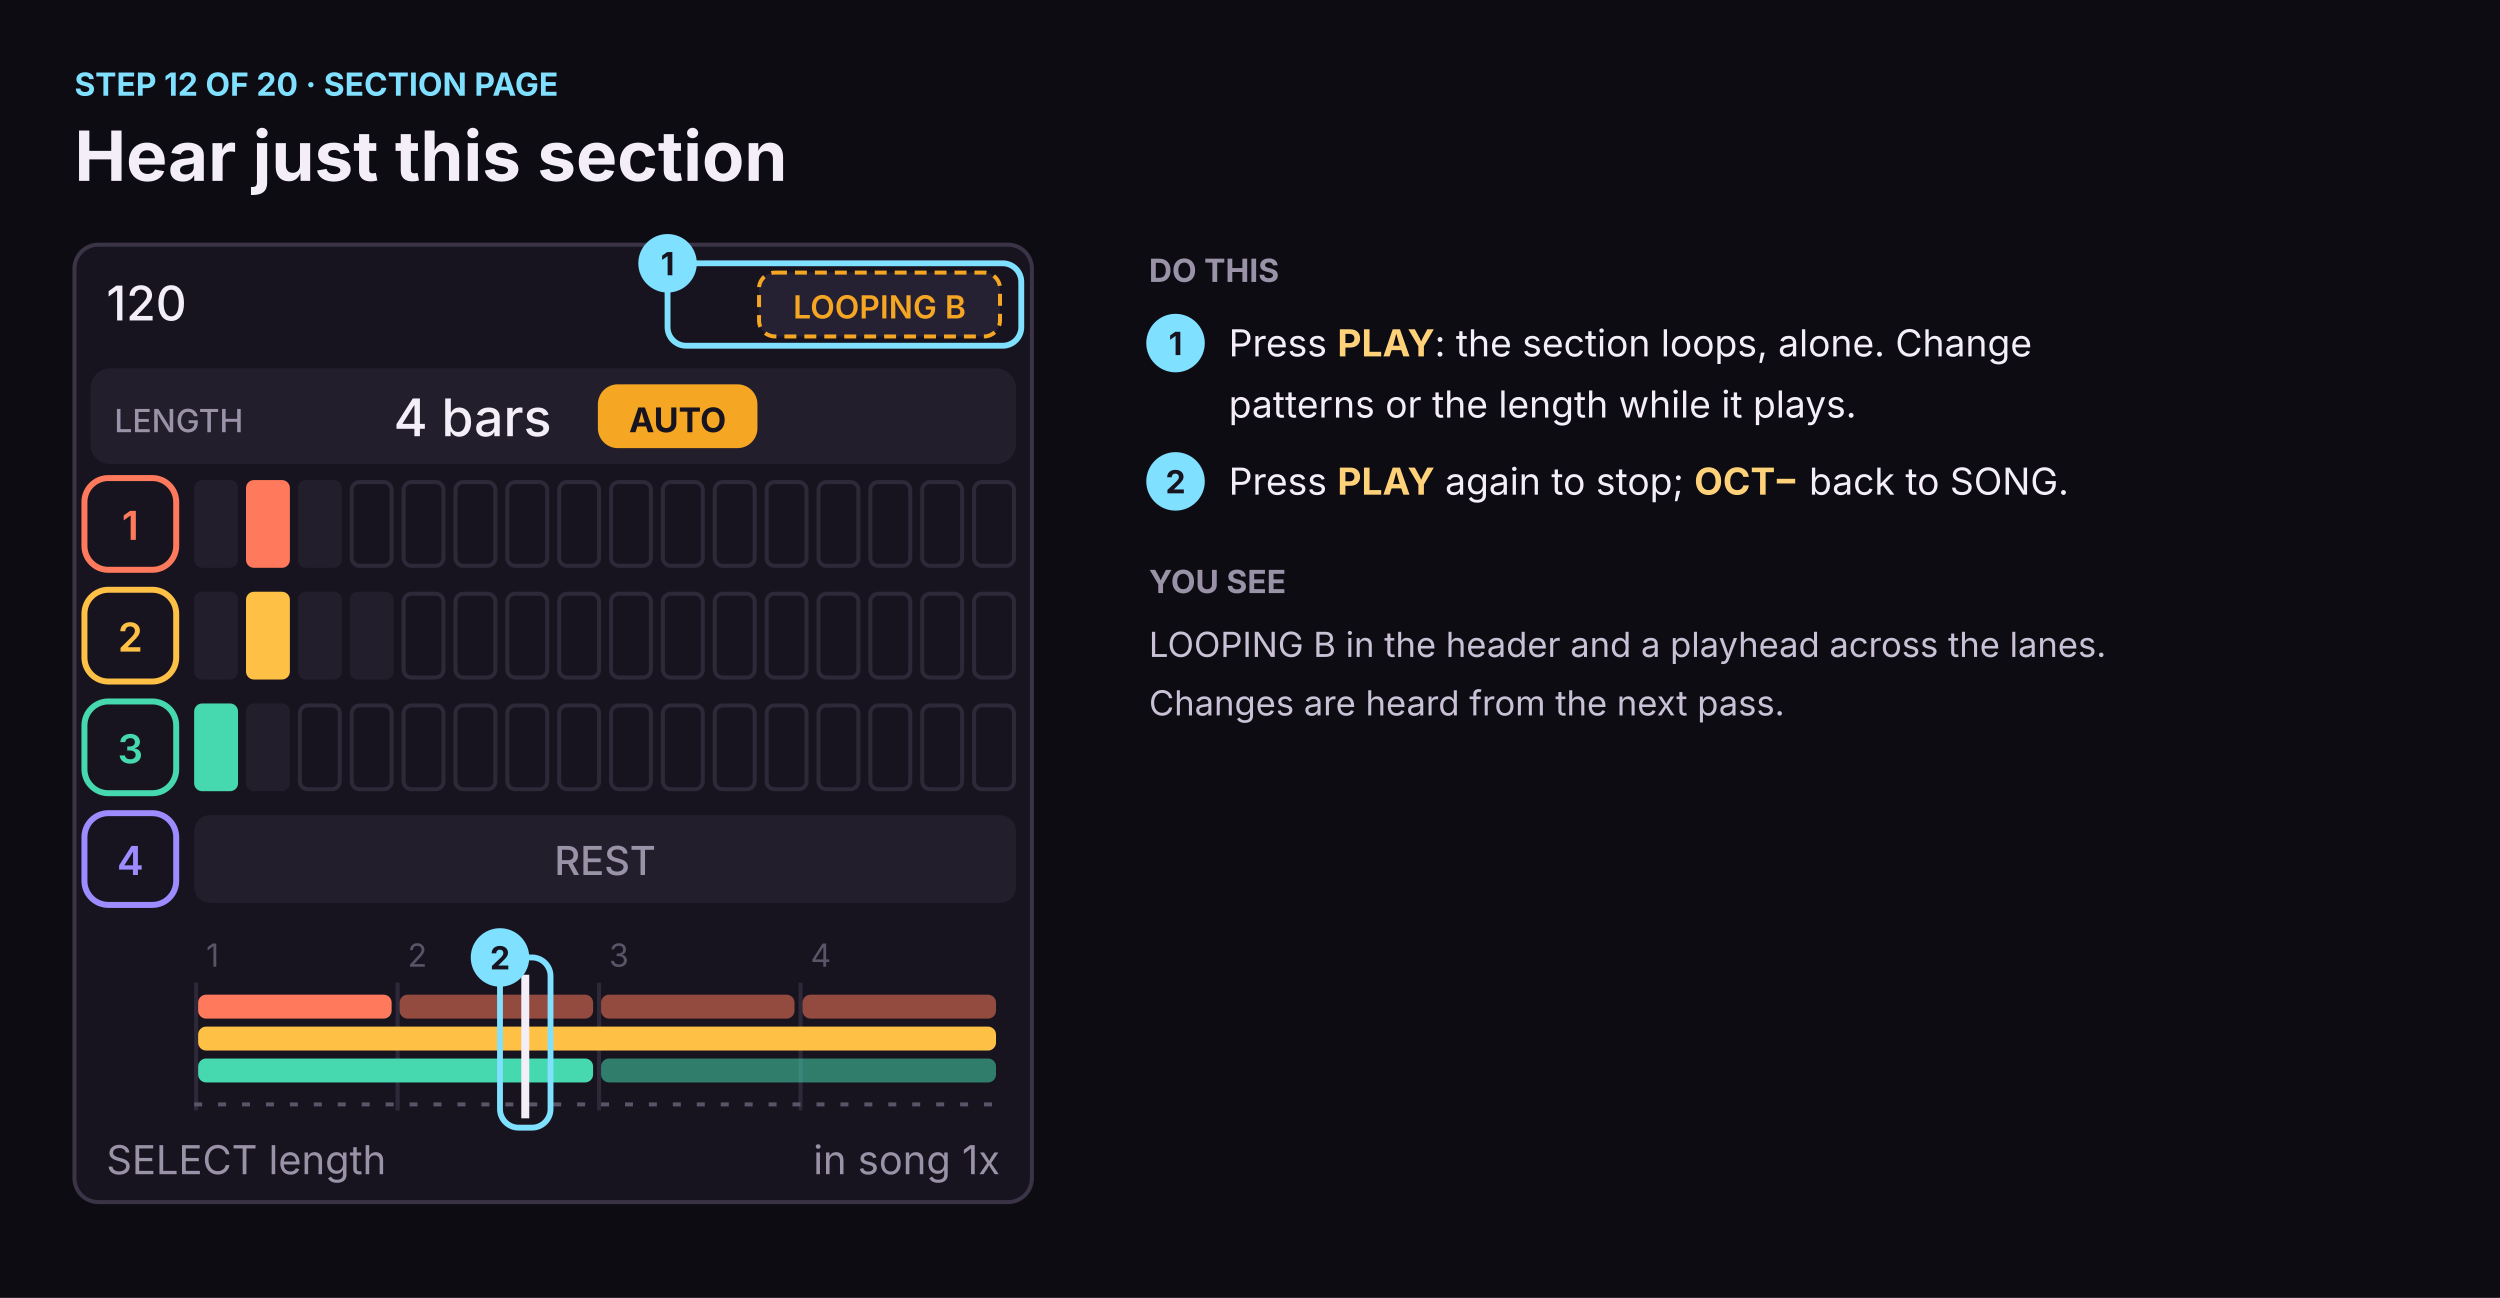
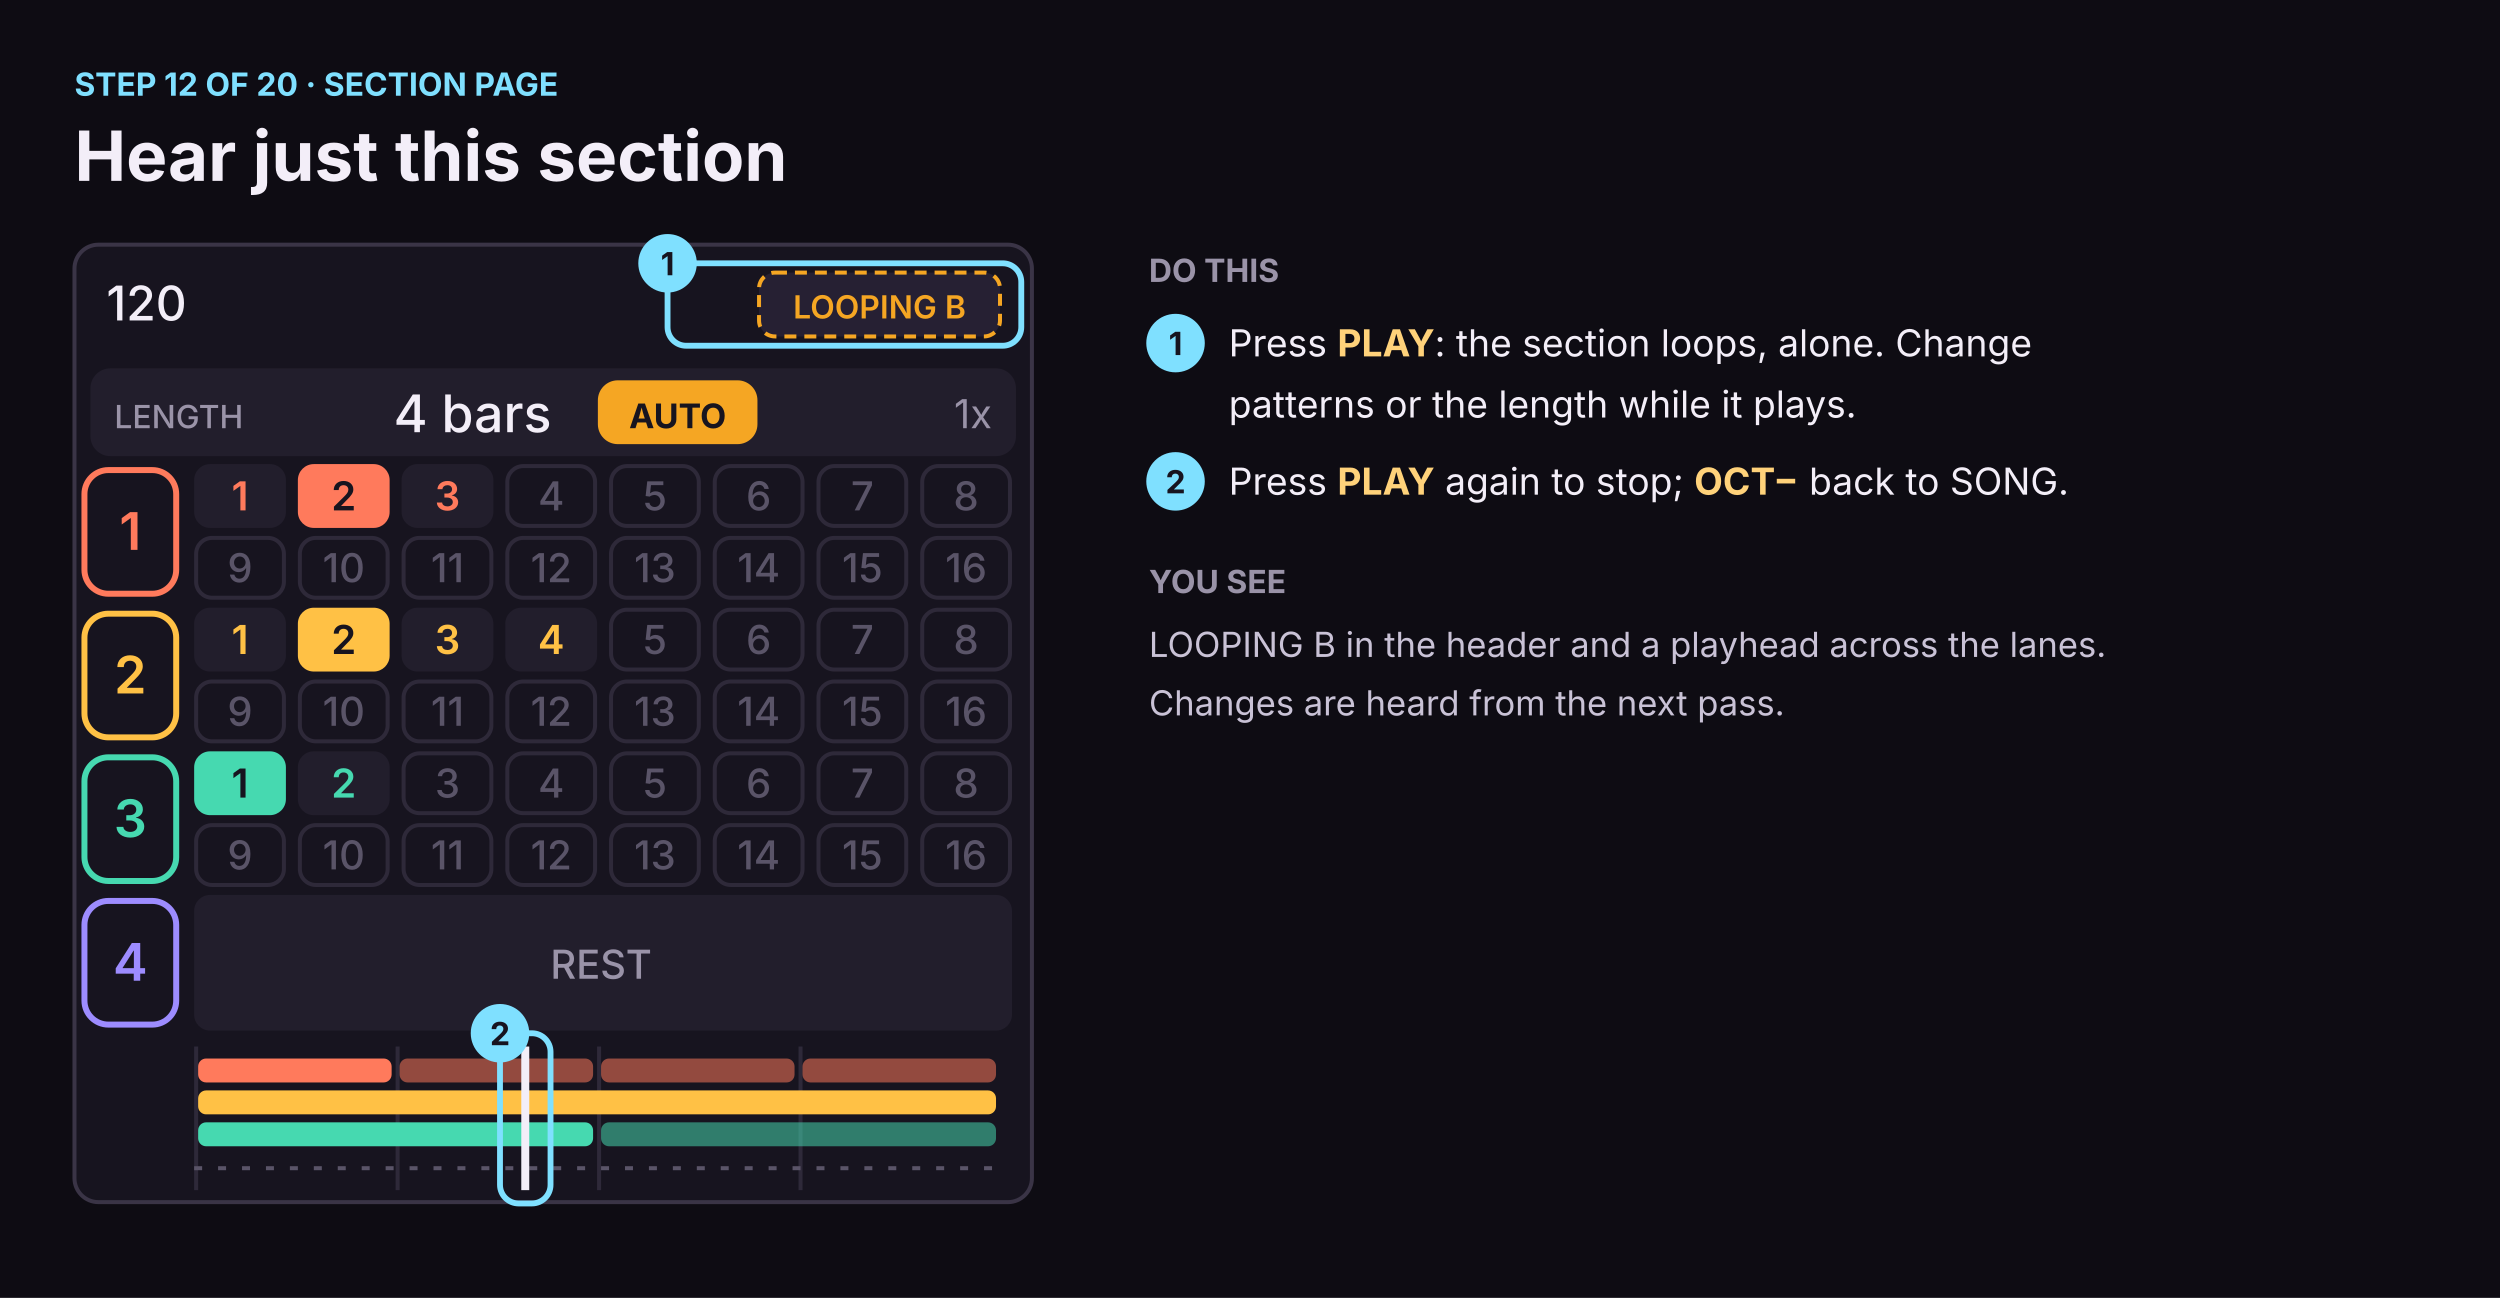
<svg xmlns="http://www.w3.org/2000/svg" viewBox="0 0 940 488" width="940" height="488" font-family="Rubik, Inter, 'Helvetica Neue', Arial, sans-serif">
  <rect x="0" y="0" width="940" height="488" rx="0" fill="#0E0C13" />
  <defs>
    <clipPath id="scr">
      <rect width="240" height="240" rx="6" />
    </clipPath>
  </defs>
  <text x="28" y="36" font-size="12" fill="#7FE0FF" text-anchor="start" font-weight="700">STEP 12 OF 20  ·  SECTION PAGE</text>
  <text x="28" y="68" font-size="26" fill="#F3EEF8" text-anchor="start" font-weight="700">Hear just this section</text>
  <g transform="translate(28 92) scale(1.5)">
    <g clip-path="url(#scr)">
      <rect x="0" y="0" width="240" height="240" rx="0" fill="#17141F" />
      <text x="8" y="19" font-size="12" fill="#F3EEF8" text-anchor="start" font-weight="500">120</text>
      <rect x="171.6" y="7" width="60.4" height="16" rx="4" fill="#262033" stroke="#F5A623" stroke-width="1" stroke-dasharray="3 2" />
      <text x="201.8" y="18.5" font-size="8" fill="#F5A623" text-anchor="middle" font-weight="600">LOOPING B</text>
-       <rect x="4" y="31" width="232" height="24" rx="5" fill="#221E2C" />
-       <text x="10" y="47" font-size="8" fill="#9A93A8" text-anchor="start" font-weight="500">LENGTH</text>
-       <text x="80" y="48" font-size="13" fill="#F3EEF8" text-anchor="start" font-weight="500">4 bars</text>
-       <rect x="131.2" y="35" width="40" height="16" rx="5" fill="#F5A623" />
-       <text x="151.2" y="47" font-size="8.5" fill="#17141F" text-anchor="middle" font-weight="700">AUTO</text>
-       <rect x="2.5" y="58.5" width="23" height="23" rx="6" fill="#17141F" stroke="#FF7A5C" stroke-width="1.5" />
-       <text x="14" y="74" font-size="10" fill="#FF7A5C" text-anchor="middle" font-weight="600">1</text>
-       <rect x="30" y="59" width="11" height="22" rx="2" fill="#221E2C" />
-       <rect x="43" y="59" width="11" height="22" rx="2" fill="#FF7A5C" />
-       <rect x="56" y="59" width="11" height="22" rx="2" fill="#221E2C" />
-       <rect x="69.5" y="59.5" width="10" height="21" rx="2" fill="none" stroke="#2E2939" stroke-width="1" />
-       <rect x="82.5" y="59.5" width="10" height="21" rx="2" fill="none" stroke="#2E2939" stroke-width="1" />
-       <rect x="95.5" y="59.5" width="10" height="21" rx="2" fill="none" stroke="#2E2939" stroke-width="1" />
-       <rect x="108.5" y="59.5" width="10" height="21" rx="2" fill="none" stroke="#2E2939" stroke-width="1" />
-       <rect x="121.5" y="59.5" width="10" height="21" rx="2" fill="none" stroke="#2E2939" stroke-width="1" />
-       <rect x="134.5" y="59.5" width="10" height="21" rx="2" fill="none" stroke="#2E2939" stroke-width="1" />
-       <rect x="147.5" y="59.5" width="10" height="21" rx="2" fill="none" stroke="#2E2939" stroke-width="1" />
-       <rect x="160.5" y="59.5" width="10" height="21" rx="2" fill="none" stroke="#2E2939" stroke-width="1" />
-       <rect x="173.5" y="59.5" width="10" height="21" rx="2" fill="none" stroke="#2E2939" stroke-width="1" />
-       <rect x="186.5" y="59.5" width="10" height="21" rx="2" fill="none" stroke="#2E2939" stroke-width="1" />
-       <rect x="199.5" y="59.5" width="10" height="21" rx="2" fill="none" stroke="#2E2939" stroke-width="1" />
-       <rect x="212.5" y="59.5" width="10" height="21" rx="2" fill="none" stroke="#2E2939" stroke-width="1" />
-       <rect x="225.5" y="59.5" width="10" height="21" rx="2" fill="none" stroke="#2E2939" stroke-width="1" />
-       <rect x="2.5" y="86.5" width="23" height="23" rx="6" fill="#17141F" stroke="#FFC145" stroke-width="1.5" />
-       <text x="14" y="102" font-size="10" fill="#FFC145" text-anchor="middle" font-weight="600">2</text>
-       <rect x="30" y="87" width="11" height="22" rx="2" fill="#221E2C" />
-       <rect x="43" y="87" width="11" height="22" rx="2" fill="#FFC145" />
-       <rect x="56" y="87" width="11" height="22" rx="2" fill="#221E2C" />
-       <rect x="69" y="87" width="11" height="22" rx="2" fill="#221E2C" />
-       <rect x="82.5" y="87.5" width="10" height="21" rx="2" fill="none" stroke="#2E2939" stroke-width="1" />
-       <rect x="95.5" y="87.5" width="10" height="21" rx="2" fill="none" stroke="#2E2939" stroke-width="1" />
-       <rect x="108.5" y="87.5" width="10" height="21" rx="2" fill="none" stroke="#2E2939" stroke-width="1" />
-       <rect x="121.5" y="87.5" width="10" height="21" rx="2" fill="none" stroke="#2E2939" stroke-width="1" />
-       <rect x="134.5" y="87.5" width="10" height="21" rx="2" fill="none" stroke="#2E2939" stroke-width="1" />
-       <rect x="147.5" y="87.5" width="10" height="21" rx="2" fill="none" stroke="#2E2939" stroke-width="1" />
-       <rect x="160.5" y="87.5" width="10" height="21" rx="2" fill="none" stroke="#2E2939" stroke-width="1" />
-       <rect x="173.5" y="87.5" width="10" height="21" rx="2" fill="none" stroke="#2E2939" stroke-width="1" />
-       <rect x="186.5" y="87.5" width="10" height="21" rx="2" fill="none" stroke="#2E2939" stroke-width="1" />
-       <rect x="199.5" y="87.5" width="10" height="21" rx="2" fill="none" stroke="#2E2939" stroke-width="1" />
-       <rect x="212.5" y="87.5" width="10" height="21" rx="2" fill="none" stroke="#2E2939" stroke-width="1" />
-       <rect x="225.5" y="87.5" width="10" height="21" rx="2" fill="none" stroke="#2E2939" stroke-width="1" />
-       <rect x="2.5" y="114.5" width="23" height="23" rx="6" fill="#17141F" stroke="#46D9B0" stroke-width="1.5" />
-       <text x="14" y="130" font-size="10" fill="#46D9B0" text-anchor="middle" font-weight="600">3</text>
-       <rect x="30" y="115" width="11" height="22" rx="2" fill="#46D9B0" />
-       <rect x="43" y="115" width="11" height="22" rx="2" fill="#221E2C" />
-       <rect x="56.5" y="115.5" width="10" height="21" rx="2" fill="none" stroke="#2E2939" stroke-width="1" />
-       <rect x="69.5" y="115.5" width="10" height="21" rx="2" fill="none" stroke="#2E2939" stroke-width="1" />
-       <rect x="82.5" y="115.5" width="10" height="21" rx="2" fill="none" stroke="#2E2939" stroke-width="1" />
-       <rect x="95.5" y="115.5" width="10" height="21" rx="2" fill="none" stroke="#2E2939" stroke-width="1" />
-       <rect x="108.5" y="115.5" width="10" height="21" rx="2" fill="none" stroke="#2E2939" stroke-width="1" />
-       <rect x="121.5" y="115.5" width="10" height="21" rx="2" fill="none" stroke="#2E2939" stroke-width="1" />
-       <rect x="134.5" y="115.5" width="10" height="21" rx="2" fill="none" stroke="#2E2939" stroke-width="1" />
-       <rect x="147.5" y="115.5" width="10" height="21" rx="2" fill="none" stroke="#2E2939" stroke-width="1" />
-       <rect x="160.5" y="115.5" width="10" height="21" rx="2" fill="none" stroke="#2E2939" stroke-width="1" />
-       <rect x="173.5" y="115.5" width="10" height="21" rx="2" fill="none" stroke="#2E2939" stroke-width="1" />
-       <rect x="186.5" y="115.5" width="10" height="21" rx="2" fill="none" stroke="#2E2939" stroke-width="1" />
-       <rect x="199.5" y="115.5" width="10" height="21" rx="2" fill="none" stroke="#2E2939" stroke-width="1" />
-       <rect x="212.5" y="115.5" width="10" height="21" rx="2" fill="none" stroke="#2E2939" stroke-width="1" />
-       <rect x="225.5" y="115.5" width="10" height="21" rx="2" fill="none" stroke="#2E2939" stroke-width="1" />
-       <rect x="2.5" y="142.5" width="23" height="23" rx="6" fill="#17141F" stroke="#9D8CFF" stroke-width="1.5" />
-       <text x="14" y="158" font-size="10" fill="#9D8CFF" text-anchor="middle" font-weight="600">4</text>
-       <rect x="30" y="143" width="206" height="22" rx="4" fill="#221E2C" />
-       <text x="133" y="158" font-size="10" fill="#9A93A8" text-anchor="middle" font-weight="500">REST</text>
-       <rect x="30" y="185" width="1" height="32" rx="0" fill="#2E2939" />
-       <text x="33" y="181" font-size="8" fill="#5A5468" text-anchor="start" font-weight="400">1</text>
-       <rect x="80.5" y="185" width="1" height="32" rx="0" fill="#2E2939" />
-       <text x="83.5" y="181" font-size="8" fill="#5A5468" text-anchor="start" font-weight="400">2</text>
-       <rect x="131" y="185" width="1" height="32" rx="0" fill="#2E2939" />
-       <text x="134" y="181" font-size="8" fill="#5A5468" text-anchor="start" font-weight="400">3</text>
-       <rect x="181.5" y="185" width="1" height="32" rx="0" fill="#2E2939" />
-       <text x="184.5" y="181" font-size="8" fill="#5A5468" text-anchor="start" font-weight="400">4</text>
-       <rect x="31" y="188" width="48.5" height="6" rx="2" fill="#FF7A5C" />
-       <rect x="81.5" y="188" width="48.5" height="6" rx="2" fill="#FF7A5C88" />
-       <rect x="132" y="188" width="48.5" height="6" rx="2" fill="#FF7A5C88" />
-       <rect x="182.5" y="188" width="48.5" height="6" rx="2" fill="#FF7A5C88" />
-       <rect x="31" y="196" width="200" height="6" rx="2" fill="#FFC145" />
-       <rect x="31" y="204" width="99" height="6" rx="2" fill="#46D9B0" />
-       <rect x="132" y="204" width="99" height="6" rx="2" fill="#46D9B088" />
-       <rect x="30" y="215" width="2" height="1" rx="0" fill="#5A5468" />
-       <rect x="36" y="215" width="2" height="1" rx="0" fill="#5A5468" />
-       <rect x="42" y="215" width="2" height="1" rx="0" fill="#5A5468" />
-       <rect x="48" y="215" width="2" height="1" rx="0" fill="#5A5468" />
-       <rect x="54" y="215" width="2" height="1" rx="0" fill="#5A5468" />
-       <rect x="60" y="215" width="2" height="1" rx="0" fill="#5A5468" />
-       <rect x="66" y="215" width="2" height="1" rx="0" fill="#5A5468" />
-       <rect x="72" y="215" width="2" height="1" rx="0" fill="#5A5468" />
-       <rect x="78" y="215" width="2" height="1" rx="0" fill="#5A5468" />
-       <rect x="84" y="215" width="2" height="1" rx="0" fill="#5A5468" />
-       <rect x="90" y="215" width="2" height="1" rx="0" fill="#5A5468" />
-       <rect x="96" y="215" width="2" height="1" rx="0" fill="#5A5468" />
-       <rect x="102" y="215" width="2" height="1" rx="0" fill="#5A5468" />
-       <rect x="108" y="215" width="2" height="1" rx="0" fill="#5A5468" />
-       <rect x="114" y="215" width="2" height="1" rx="0" fill="#5A5468" />
-       <rect x="120" y="215" width="2" height="1" rx="0" fill="#5A5468" />
-       <rect x="126" y="215" width="2" height="1" rx="0" fill="#5A5468" />
-       <rect x="132" y="215" width="2" height="1" rx="0" fill="#5A5468" />
-       <rect x="138" y="215" width="2" height="1" rx="0" fill="#5A5468" />
-       <rect x="144" y="215" width="2" height="1" rx="0" fill="#5A5468" />
-       <rect x="150" y="215" width="2" height="1" rx="0" fill="#5A5468" />
-       <rect x="156" y="215" width="2" height="1" rx="0" fill="#5A5468" />
-       <rect x="162" y="215" width="2" height="1" rx="0" fill="#5A5468" />
-       <rect x="168" y="215" width="2" height="1" rx="0" fill="#5A5468" />
-       <rect x="174" y="215" width="2" height="1" rx="0" fill="#5A5468" />
-       <rect x="180" y="215" width="2" height="1" rx="0" fill="#5A5468" />
-       <rect x="186" y="215" width="2" height="1" rx="0" fill="#5A5468" />
-       <rect x="192" y="215" width="2" height="1" rx="0" fill="#5A5468" />
-       <rect x="198" y="215" width="2" height="1" rx="0" fill="#5A5468" />
-       <rect x="204" y="215" width="2" height="1" rx="0" fill="#5A5468" />
-       <rect x="210" y="215" width="2" height="1" rx="0" fill="#5A5468" />
-       <rect x="216" y="215" width="2" height="1" rx="0" fill="#5A5468" />
-       <rect x="222" y="215" width="2" height="1" rx="0" fill="#5A5468" />
-       <rect x="228" y="215" width="2" height="1" rx="0" fill="#5A5468" />
-       <rect x="112" y="183" width="2" height="36" rx="0" fill="#F3EEF8" />
-       <text x="8" y="233" font-size="10" fill="#9A93A8" text-anchor="start" font-weight="400">SELECT length</text>
-       <text x="232" y="233" font-size="10" fill="#9A93A8" text-anchor="end" font-weight="400">in song 1x</text>
+       <rect x="4" y="31" width="232" height="22" rx="5" fill="#221E2C" />
+       <text x="10" y="46" font-size="8" fill="#9A93A8" text-anchor="start" font-weight="500">LENGTH</text>
+       <text x="80" y="47" font-size="13" fill="#F3EEF8" text-anchor="start" font-weight="500">4 bars</text>
+       <rect x="131.2" y="34" width="40" height="16" rx="5" fill="#F5A623" />
+       <text x="151.2" y="46" font-size="8.5" fill="#17141F" text-anchor="middle" font-weight="700">AUTO</text>
+       <text x="230" y="46" font-size="10" fill="#9A93A8" text-anchor="end" font-weight="400">1x</text>
+       <rect x="2.5" y="56.5" width="23" height="31" rx="6" fill="#17141F" stroke="#FF7A5C" stroke-width="1.5" />
+       <text x="14" y="76.5" font-size="13" fill="#FF7A5C" text-anchor="middle" font-weight="600">1</text>
+       <rect x="30" y="55" width="23" height="16" rx="4" fill="#221E2C" />
+       <text x="41.5" y="66.6" font-size="10" fill="#FF7A5C" text-anchor="middle" font-weight="600">1</text>
+       <rect x="56" y="55" width="23" height="16" rx="4" fill="#FF7A5C" />
+       <text x="67.5" y="66.6" font-size="10" fill="#17141F" text-anchor="middle" font-weight="600">2</text>
+       <rect x="82" y="55" width="23" height="16" rx="4" fill="#221E2C" />
+       <text x="93.5" y="66.6" font-size="10" fill="#FF7A5C" text-anchor="middle" font-weight="600">3</text>
+       <rect x="108.5" y="55.5" width="22" height="15" rx="4" fill="none" stroke="#2E2939" stroke-width="1" />
+       <text x="119.5" y="66.6" font-size="10" fill="#5A5468" text-anchor="middle" font-weight="500">4</text>
+       <rect x="134.5" y="55.5" width="22" height="15" rx="4" fill="none" stroke="#2E2939" stroke-width="1" />
+       <text x="145.5" y="66.6" font-size="10" fill="#5A5468" text-anchor="middle" font-weight="500">5</text>
+       <rect x="160.5" y="55.5" width="22" height="15" rx="4" fill="none" stroke="#2E2939" stroke-width="1" />
+       <text x="171.5" y="66.6" font-size="10" fill="#5A5468" text-anchor="middle" font-weight="500">6</text>
+       <rect x="186.5" y="55.5" width="22" height="15" rx="4" fill="none" stroke="#2E2939" stroke-width="1" />
+       <text x="197.5" y="66.6" font-size="10" fill="#5A5468" text-anchor="middle" font-weight="500">7</text>
+       <rect x="212.5" y="55.5" width="22" height="15" rx="4" fill="none" stroke="#2E2939" stroke-width="1" />
+       <text x="223.5" y="66.6" font-size="10" fill="#5A5468" text-anchor="middle" font-weight="500">8</text>
+       <rect x="30.5" y="73.5" width="22" height="15" rx="4" fill="none" stroke="#2E2939" stroke-width="1" />
+       <text x="41.5" y="84.6" font-size="10" fill="#5A5468" text-anchor="middle" font-weight="500">9</text>
+       <rect x="56.5" y="73.5" width="22" height="15" rx="4" fill="none" stroke="#2E2939" stroke-width="1" />
+       <text x="67.5" y="84.6" font-size="10" fill="#5A5468" text-anchor="middle" font-weight="500">10</text>
+       <rect x="82.5" y="73.5" width="22" height="15" rx="4" fill="none" stroke="#2E2939" stroke-width="1" />
+       <text x="93.5" y="84.6" font-size="10" fill="#5A5468" text-anchor="middle" font-weight="500">11</text>
+       <rect x="108.5" y="73.5" width="22" height="15" rx="4" fill="none" stroke="#2E2939" stroke-width="1" />
+       <text x="119.5" y="84.6" font-size="10" fill="#5A5468" text-anchor="middle" font-weight="500">12</text>
+       <rect x="134.5" y="73.5" width="22" height="15" rx="4" fill="none" stroke="#2E2939" stroke-width="1" />
+       <text x="145.5" y="84.6" font-size="10" fill="#5A5468" text-anchor="middle" font-weight="500">13</text>
+       <rect x="160.5" y="73.5" width="22" height="15" rx="4" fill="none" stroke="#2E2939" stroke-width="1" />
+       <text x="171.5" y="84.6" font-size="10" fill="#5A5468" text-anchor="middle" font-weight="500">14</text>
+       <rect x="186.5" y="73.5" width="22" height="15" rx="4" fill="none" stroke="#2E2939" stroke-width="1" />
+       <text x="197.5" y="84.6" font-size="10" fill="#5A5468" text-anchor="middle" font-weight="500">15</text>
+       <rect x="212.5" y="73.5" width="22" height="15" rx="4" fill="none" stroke="#2E2939" stroke-width="1" />
+       <text x="223.5" y="84.6" font-size="10" fill="#5A5468" text-anchor="middle" font-weight="500">16</text>
+       <rect x="2.5" y="92.5" width="23" height="31" rx="6" fill="#17141F" stroke="#FFC145" stroke-width="1.5" />
+       <text x="14" y="112.5" font-size="13" fill="#FFC145" text-anchor="middle" font-weight="600">2</text>
+       <rect x="30" y="91" width="23" height="16" rx="4" fill="#221E2C" />
+       <text x="41.5" y="102.6" font-size="10" fill="#FFC145" text-anchor="middle" font-weight="600">1</text>
+       <rect x="56" y="91" width="23" height="16" rx="4" fill="#FFC145" />
+       <text x="67.5" y="102.6" font-size="10" fill="#17141F" text-anchor="middle" font-weight="600">2</text>
+       <rect x="82" y="91" width="23" height="16" rx="4" fill="#221E2C" />
+       <text x="93.5" y="102.6" font-size="10" fill="#FFC145" text-anchor="middle" font-weight="600">3</text>
+       <rect x="108" y="91" width="23" height="16" rx="4" fill="#221E2C" />
+       <text x="119.5" y="102.6" font-size="10" fill="#FFC145" text-anchor="middle" font-weight="600">4</text>
+       <rect x="134.5" y="91.5" width="22" height="15" rx="4" fill="none" stroke="#2E2939" stroke-width="1" />
+       <text x="145.5" y="102.6" font-size="10" fill="#5A5468" text-anchor="middle" font-weight="500">5</text>
+       <rect x="160.5" y="91.5" width="22" height="15" rx="4" fill="none" stroke="#2E2939" stroke-width="1" />
+       <text x="171.5" y="102.6" font-size="10" fill="#5A5468" text-anchor="middle" font-weight="500">6</text>
+       <rect x="186.5" y="91.5" width="22" height="15" rx="4" fill="none" stroke="#2E2939" stroke-width="1" />
+       <text x="197.5" y="102.6" font-size="10" fill="#5A5468" text-anchor="middle" font-weight="500">7</text>
+       <rect x="212.5" y="91.5" width="22" height="15" rx="4" fill="none" stroke="#2E2939" stroke-width="1" />
+       <text x="223.5" y="102.6" font-size="10" fill="#5A5468" text-anchor="middle" font-weight="500">8</text>
+       <rect x="30.5" y="109.5" width="22" height="15" rx="4" fill="none" stroke="#2E2939" stroke-width="1" />
+       <text x="41.5" y="120.6" font-size="10" fill="#5A5468" text-anchor="middle" font-weight="500">9</text>
+       <rect x="56.5" y="109.5" width="22" height="15" rx="4" fill="none" stroke="#2E2939" stroke-width="1" />
+       <text x="67.5" y="120.6" font-size="10" fill="#5A5468" text-anchor="middle" font-weight="500">10</text>
+       <rect x="82.5" y="109.5" width="22" height="15" rx="4" fill="none" stroke="#2E2939" stroke-width="1" />
+       <text x="93.5" y="120.6" font-size="10" fill="#5A5468" text-anchor="middle" font-weight="500">11</text>
+       <rect x="108.5" y="109.5" width="22" height="15" rx="4" fill="none" stroke="#2E2939" stroke-width="1" />
+       <text x="119.5" y="120.6" font-size="10" fill="#5A5468" text-anchor="middle" font-weight="500">12</text>
+       <rect x="134.5" y="109.5" width="22" height="15" rx="4" fill="none" stroke="#2E2939" stroke-width="1" />
+       <text x="145.5" y="120.6" font-size="10" fill="#5A5468" text-anchor="middle" font-weight="500">13</text>
+       <rect x="160.5" y="109.5" width="22" height="15" rx="4" fill="none" stroke="#2E2939" stroke-width="1" />
+       <text x="171.5" y="120.6" font-size="10" fill="#5A5468" text-anchor="middle" font-weight="500">14</text>
+       <rect x="186.5" y="109.5" width="22" height="15" rx="4" fill="none" stroke="#2E2939" stroke-width="1" />
+       <text x="197.5" y="120.6" font-size="10" fill="#5A5468" text-anchor="middle" font-weight="500">15</text>
+       <rect x="212.5" y="109.5" width="22" height="15" rx="4" fill="none" stroke="#2E2939" stroke-width="1" />
+       <text x="223.5" y="120.6" font-size="10" fill="#5A5468" text-anchor="middle" font-weight="500">16</text>
+       <rect x="2.5" y="128.5" width="23" height="31" rx="6" fill="#17141F" stroke="#46D9B0" stroke-width="1.5" />
+       <text x="14" y="148.5" font-size="13" fill="#46D9B0" text-anchor="middle" font-weight="600">3</text>
+       <rect x="30" y="127" width="23" height="16" rx="4" fill="#46D9B0" />
+       <text x="41.5" y="138.6" font-size="10" fill="#17141F" text-anchor="middle" font-weight="600">1</text>
+       <rect x="56" y="127" width="23" height="16" rx="4" fill="#221E2C" />
+       <text x="67.5" y="138.6" font-size="10" fill="#46D9B0" text-anchor="middle" font-weight="600">2</text>
+       <rect x="82.5" y="127.5" width="22" height="15" rx="4" fill="none" stroke="#2E2939" stroke-width="1" />
+       <text x="93.5" y="138.6" font-size="10" fill="#5A5468" text-anchor="middle" font-weight="500">3</text>
+       <rect x="108.5" y="127.5" width="22" height="15" rx="4" fill="none" stroke="#2E2939" stroke-width="1" />
+       <text x="119.5" y="138.6" font-size="10" fill="#5A5468" text-anchor="middle" font-weight="500">4</text>
+       <rect x="134.5" y="127.5" width="22" height="15" rx="4" fill="none" stroke="#2E2939" stroke-width="1" />
+       <text x="145.5" y="138.6" font-size="10" fill="#5A5468" text-anchor="middle" font-weight="500">5</text>
+       <rect x="160.5" y="127.5" width="22" height="15" rx="4" fill="none" stroke="#2E2939" stroke-width="1" />
+       <text x="171.5" y="138.6" font-size="10" fill="#5A5468" text-anchor="middle" font-weight="500">6</text>
+       <rect x="186.5" y="127.5" width="22" height="15" rx="4" fill="none" stroke="#2E2939" stroke-width="1" />
+       <text x="197.5" y="138.6" font-size="10" fill="#5A5468" text-anchor="middle" font-weight="500">7</text>
+       <rect x="212.5" y="127.5" width="22" height="15" rx="4" fill="none" stroke="#2E2939" stroke-width="1" />
+       <text x="223.5" y="138.6" font-size="10" fill="#5A5468" text-anchor="middle" font-weight="500">8</text>
+       <rect x="30.5" y="145.5" width="22" height="15" rx="4" fill="none" stroke="#2E2939" stroke-width="1" />
+       <text x="41.5" y="156.6" font-size="10" fill="#5A5468" text-anchor="middle" font-weight="500">9</text>
+       <rect x="56.5" y="145.5" width="22" height="15" rx="4" fill="none" stroke="#2E2939" stroke-width="1" />
+       <text x="67.5" y="156.6" font-size="10" fill="#5A5468" text-anchor="middle" font-weight="500">10</text>
+       <rect x="82.5" y="145.5" width="22" height="15" rx="4" fill="none" stroke="#2E2939" stroke-width="1" />
+       <text x="93.5" y="156.6" font-size="10" fill="#5A5468" text-anchor="middle" font-weight="500">11</text>
+       <rect x="108.5" y="145.5" width="22" height="15" rx="4" fill="none" stroke="#2E2939" stroke-width="1" />
+       <text x="119.5" y="156.6" font-size="10" fill="#5A5468" text-anchor="middle" font-weight="500">12</text>
+       <rect x="134.5" y="145.5" width="22" height="15" rx="4" fill="none" stroke="#2E2939" stroke-width="1" />
+       <text x="145.5" y="156.6" font-size="10" fill="#5A5468" text-anchor="middle" font-weight="500">13</text>
+       <rect x="160.5" y="145.5" width="22" height="15" rx="4" fill="none" stroke="#2E2939" stroke-width="1" />
+       <text x="171.5" y="156.6" font-size="10" fill="#5A5468" text-anchor="middle" font-weight="500">14</text>
+       <rect x="186.5" y="145.5" width="22" height="15" rx="4" fill="none" stroke="#2E2939" stroke-width="1" />
+       <text x="197.5" y="156.6" font-size="10" fill="#5A5468" text-anchor="middle" font-weight="500">15</text>
+       <rect x="212.5" y="145.5" width="22" height="15" rx="4" fill="none" stroke="#2E2939" stroke-width="1" />
+       <text x="223.5" y="156.6" font-size="10" fill="#5A5468" text-anchor="middle" font-weight="500">16</text>
+       <rect x="2.5" y="164.5" width="23" height="31" rx="6" fill="#17141F" stroke="#9D8CFF" stroke-width="1.5" />
+       <text x="14" y="184.5" font-size="13" fill="#9D8CFF" text-anchor="middle" font-weight="600">4</text>
+       <rect x="30" y="163" width="205" height="34" rx="4" fill="#221E2C" />
+       <text x="132" y="184" font-size="10" fill="#9A93A8" text-anchor="middle" font-weight="500">REST</text>
+       <rect x="30" y="201" width="1" height="36" rx="0" fill="#2E2939" />
+       <rect x="80.5" y="201" width="1" height="36" rx="0" fill="#2E2939" />
+       <rect x="131" y="201" width="1" height="36" rx="0" fill="#2E2939" />
+       <rect x="181.5" y="201" width="1" height="36" rx="0" fill="#2E2939" />
+       <rect x="31" y="204" width="48.5" height="6" rx="2" fill="#FF7A5C" />
+       <rect x="81.5" y="204" width="48.5" height="6" rx="2" fill="#FF7A5C88" />
+       <rect x="132" y="204" width="48.5" height="6" rx="2" fill="#FF7A5C88" />
+       <rect x="182.5" y="204" width="48.5" height="6" rx="2" fill="#FF7A5C88" />
+       <rect x="31" y="212" width="200" height="6" rx="2" fill="#FFC145" />
+       <rect x="31" y="220" width="99" height="6" rx="2" fill="#46D9B0" />
+       <rect x="132" y="220" width="99" height="6" rx="2" fill="#46D9B088" />
+       <rect x="30" y="231" width="2" height="1" rx="0" fill="#5A5468" />
+       <rect x="36" y="231" width="2" height="1" rx="0" fill="#5A5468" />
+       <rect x="42" y="231" width="2" height="1" rx="0" fill="#5A5468" />
+       <rect x="48" y="231" width="2" height="1" rx="0" fill="#5A5468" />
+       <rect x="54" y="231" width="2" height="1" rx="0" fill="#5A5468" />
+       <rect x="60" y="231" width="2" height="1" rx="0" fill="#5A5468" />
+       <rect x="66" y="231" width="2" height="1" rx="0" fill="#5A5468" />
+       <rect x="72" y="231" width="2" height="1" rx="0" fill="#5A5468" />
+       <rect x="78" y="231" width="2" height="1" rx="0" fill="#5A5468" />
+       <rect x="84" y="231" width="2" height="1" rx="0" fill="#5A5468" />
+       <rect x="90" y="231" width="2" height="1" rx="0" fill="#5A5468" />
+       <rect x="96" y="231" width="2" height="1" rx="0" fill="#5A5468" />
+       <rect x="102" y="231" width="2" height="1" rx="0" fill="#5A5468" />
+       <rect x="108" y="231" width="2" height="1" rx="0" fill="#5A5468" />
+       <rect x="114" y="231" width="2" height="1" rx="0" fill="#5A5468" />
+       <rect x="120" y="231" width="2" height="1" rx="0" fill="#5A5468" />
+       <rect x="126" y="231" width="2" height="1" rx="0" fill="#5A5468" />
+       <rect x="132" y="231" width="2" height="1" rx="0" fill="#5A5468" />
+       <rect x="138" y="231" width="2" height="1" rx="0" fill="#5A5468" />
+       <rect x="144" y="231" width="2" height="1" rx="0" fill="#5A5468" />
+       <rect x="150" y="231" width="2" height="1" rx="0" fill="#5A5468" />
+       <rect x="156" y="231" width="2" height="1" rx="0" fill="#5A5468" />
+       <rect x="162" y="231" width="2" height="1" rx="0" fill="#5A5468" />
+       <rect x="168" y="231" width="2" height="1" rx="0" fill="#5A5468" />
+       <rect x="174" y="231" width="2" height="1" rx="0" fill="#5A5468" />
+       <rect x="180" y="231" width="2" height="1" rx="0" fill="#5A5468" />
+       <rect x="186" y="231" width="2" height="1" rx="0" fill="#5A5468" />
+       <rect x="192" y="231" width="2" height="1" rx="0" fill="#5A5468" />
+       <rect x="198" y="231" width="2" height="1" rx="0" fill="#5A5468" />
+       <rect x="204" y="231" width="2" height="1" rx="0" fill="#5A5468" />
+       <rect x="210" y="231" width="2" height="1" rx="0" fill="#5A5468" />
+       <rect x="216" y="231" width="2" height="1" rx="0" fill="#5A5468" />
+       <rect x="222" y="231" width="2" height="1" rx="0" fill="#5A5468" />
+       <rect x="228" y="231" width="2" height="1" rx="0" fill="#5A5468" />
+       <rect x="112" y="201" width="2" height="36" rx="0" fill="#F3EEF8" />
    </g>
    <rect width="240" height="240" rx="6" fill="none" stroke="#3A3446" />
  </g>
  <rect x="251" y="99" width="133" height="31" rx="7" fill="none" stroke="#7FE0FF" stroke-width="2.2" />
  <circle cx="251" cy="99" r="11" fill="#7FE0FF" />
  <text x="251" y="103.5" font-size="12" fill="#17141F" text-anchor="middle" font-weight="700">1</text>
-   <rect x="188" y="360" width="19" height="64" rx="7" fill="none" stroke="#7FE0FF" stroke-width="2.2" />
-   <circle cx="188" cy="360" r="11" fill="#7FE0FF" />
-   <text x="188" y="364.5" font-size="12" fill="#17141F" text-anchor="middle" font-weight="700">2</text>
+   <rect x="188" y="388.5" width="19" height="64" rx="7" fill="none" stroke="#7FE0FF" stroke-width="2.2" />
+   <circle cx="188" cy="388.5" r="11" fill="#7FE0FF" />
+   <text x="188" y="393" font-size="12" fill="#17141F" text-anchor="middle" font-weight="700">2</text>
  <text x="432" y="106" font-size="12" fill="#9A93A8" text-anchor="start" font-weight="700">DO THIS</text>
  <circle cx="442" cy="129" r="11" fill="#7FE0FF" />
  <text x="442" y="133.5" font-size="12" fill="#17141F" text-anchor="middle" font-weight="700">1</text>
  <text x="462" y="134" font-size="14" fill="#F3EEF8" xml:space="preserve">Press <tspan fill="#FFD27A" font-weight="700">PLAY</tspan>: the section loops, alone. Change</text>
  <text x="462" y="157" font-size="14" fill="#F3EEF8" xml:space="preserve">patterns or the length while it plays.</text>
  <circle cx="442" cy="181" r="11" fill="#7FE0FF" />
  <text x="442" y="185.5" font-size="12" fill="#17141F" text-anchor="middle" font-weight="700">2</text>
  <text x="462" y="186" font-size="14" fill="#F3EEF8" xml:space="preserve">Press <tspan fill="#FFD27A" font-weight="700">PLAY</tspan> again to stop; <tspan fill="#FFD27A" font-weight="700">OCT−</tspan> back to SONG.</text>
  <text x="432" y="223" font-size="12" fill="#9A93A8" text-anchor="start" font-weight="700">YOU SEE</text>
  <text x="432" y="247" font-size="13" fill="#C9C2D6" xml:space="preserve">LOOPING B in the header and a playhead across the lanes.</text>
  <text x="432" y="269" font-size="13" fill="#C9C2D6" xml:space="preserve">Changes are heard from the next pass.</text>
</svg>
